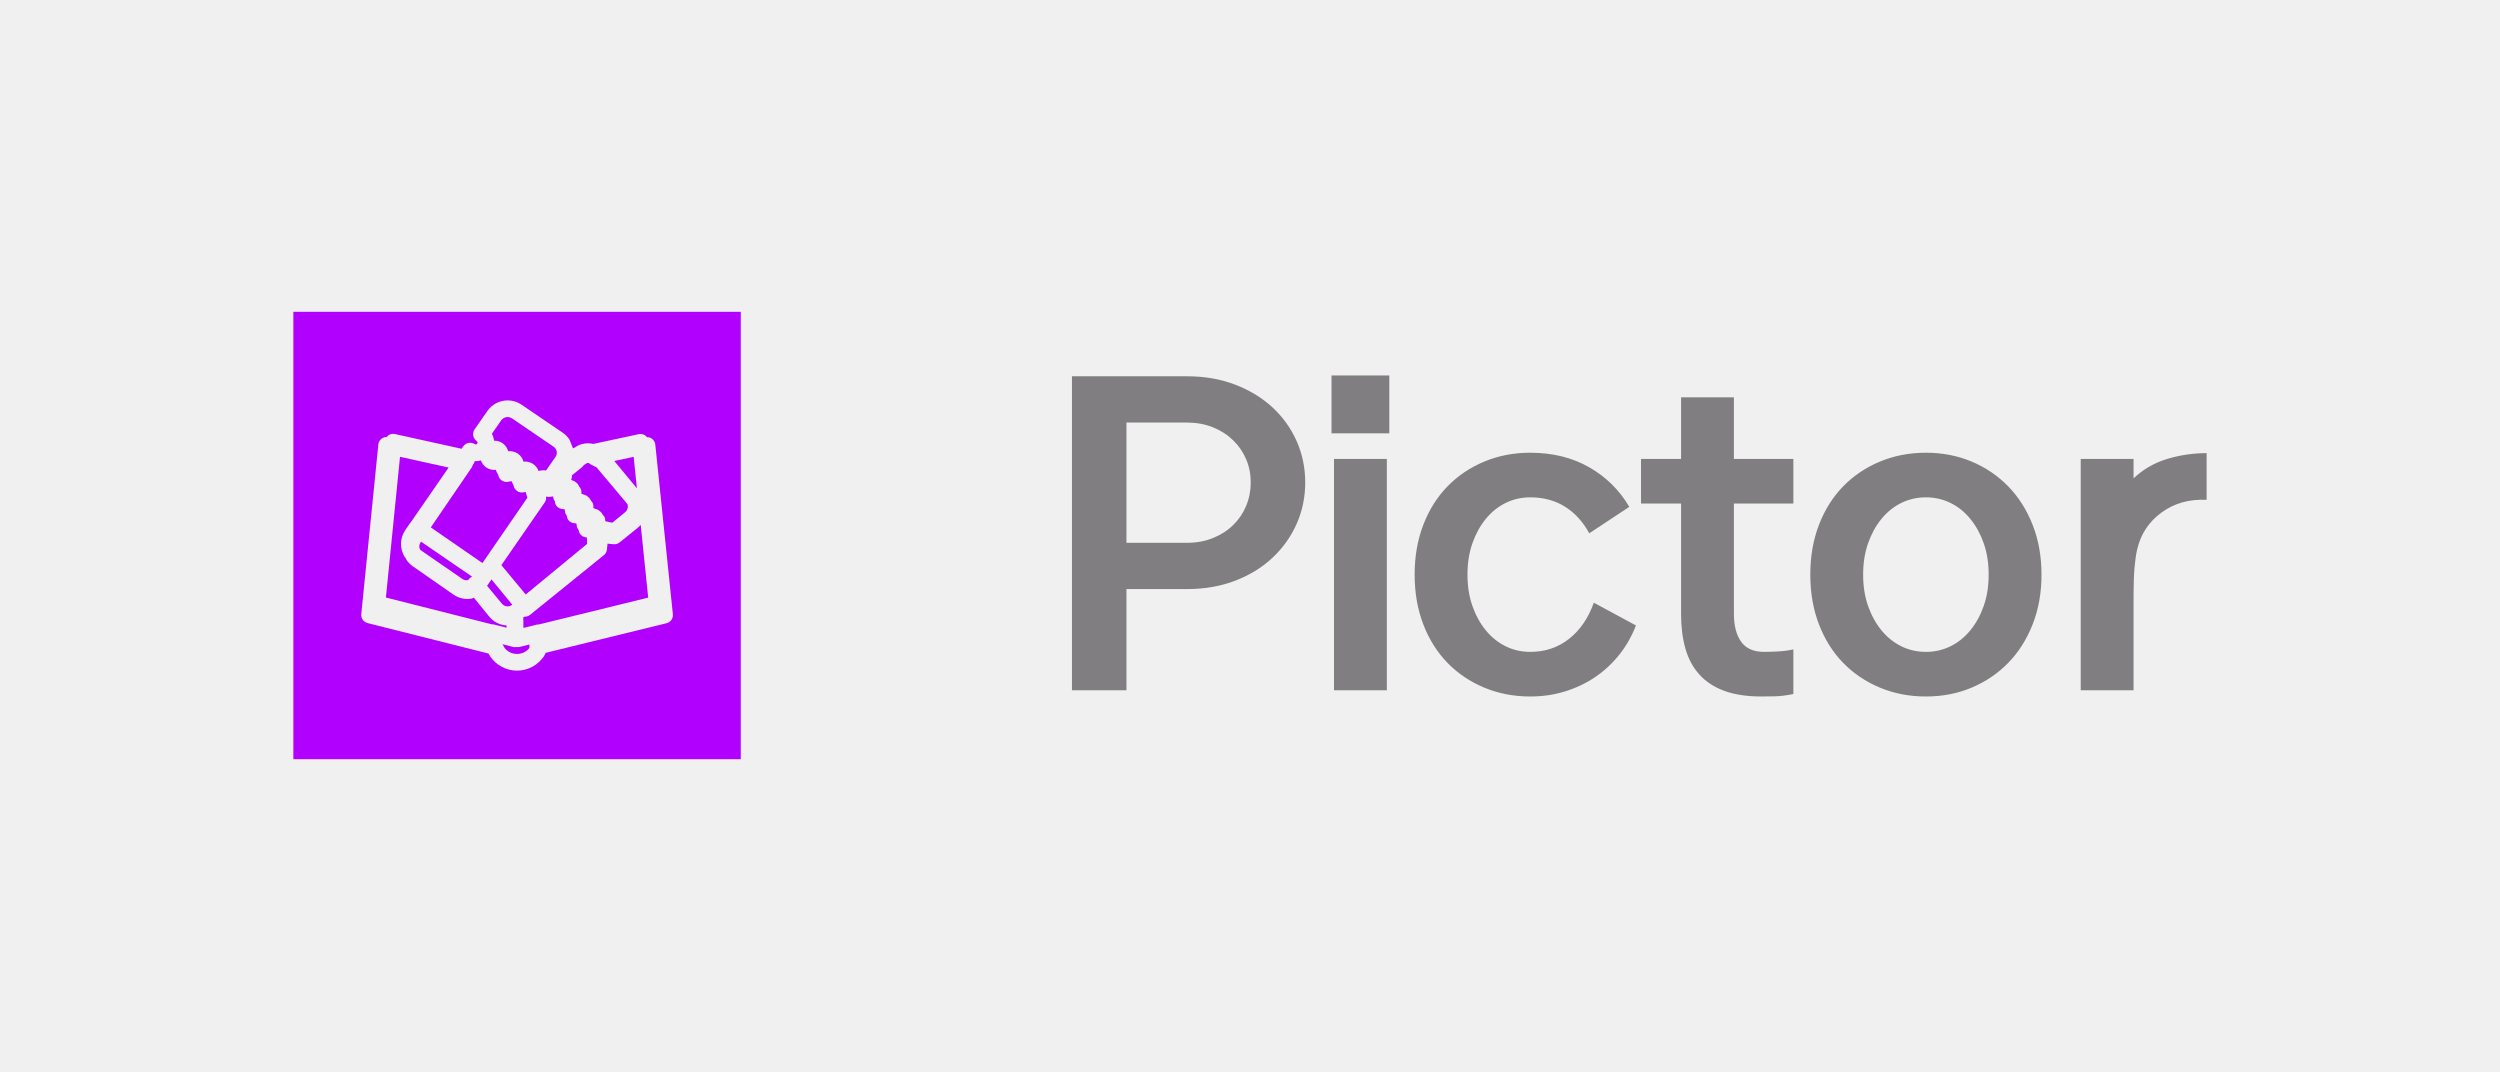
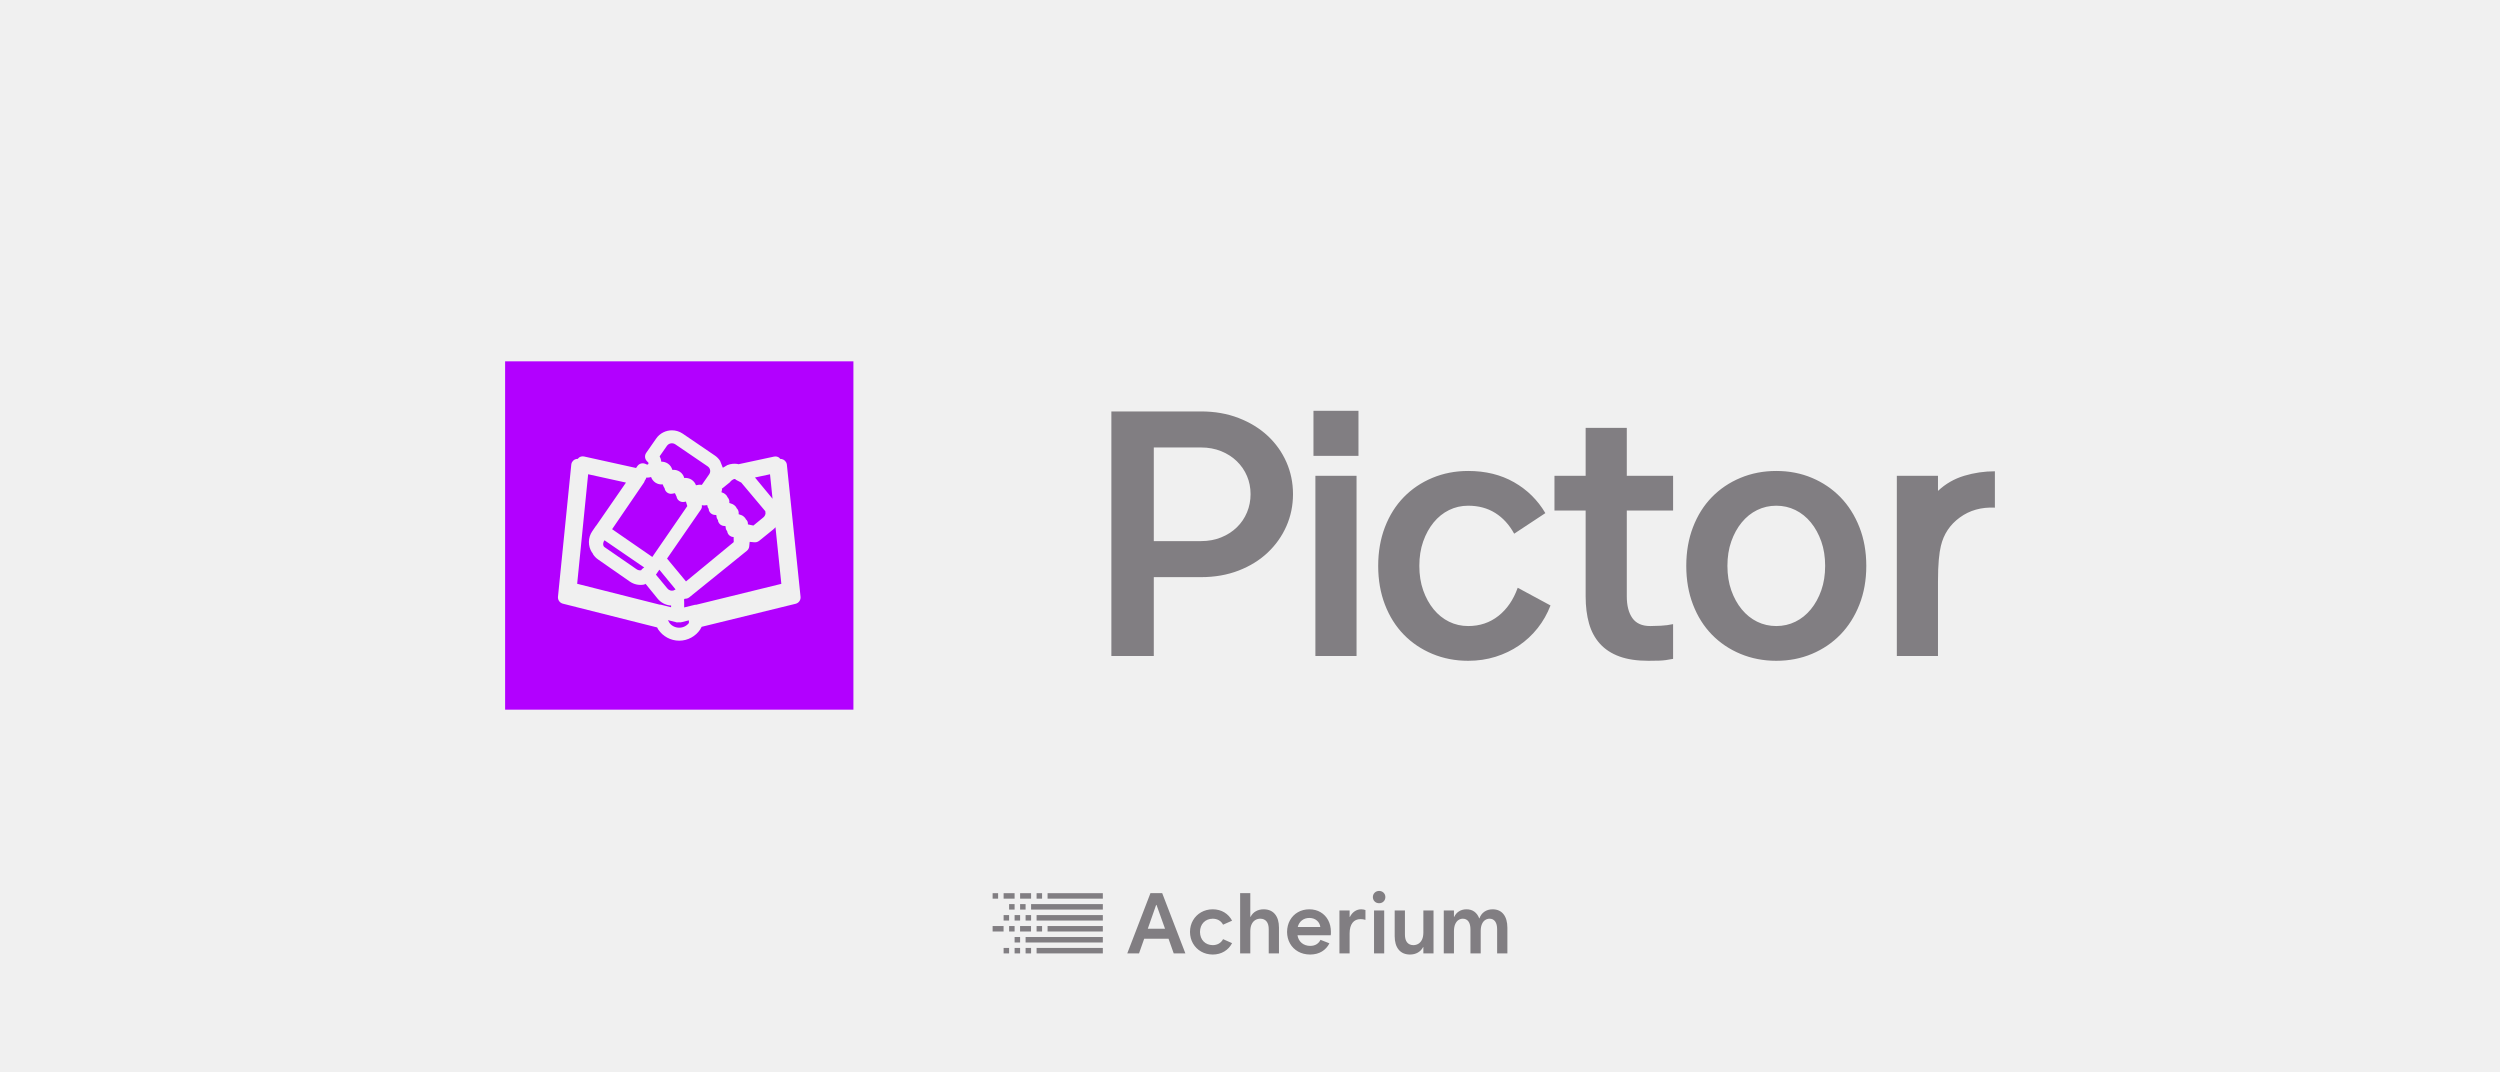
- <svg xmlns="http://www.w3.org/2000/svg" width="2710" height="1162" xml:space="preserve" overflow="hidden">
+ <svg xmlns="http://www.w3.org/2000/svg" width="4400" height="1886" xml:space="preserve" overflow="hidden">
  <defs>
    <clipPath id="clip0">
-       <rect x="845" y="362" width="2710" height="1162" />
+       <rect x="0" y="0" width="4400" height="1886" />
    </clipPath>
  </defs>
-   <g clip-path="url(#clip0)" transform="translate(-845 -362)">
-     <rect x="845" y="362" width="2710" height="1162" fill="#FFFFFF" fill-opacity="0" />
-     <path d="M1389.71 1060.35 1400.95 1063.19 1401.02 1063.19 1401.87 1063.5 1403.62 1063.43 1407.61 1063.43 1418.89 1060.63 1418.88 1060.68 1418.95 1064.26 1418.87 1064.4C1415.79 1068.34 1410.97 1070.87 1405.43 1070.87 1399.89 1070.87 1395.07 1068.34 1391.99 1064.4ZM1377.79 990.106 1400.38 1017.57 1397.62 1019C1394.54 1019.89 1391.18 1018.96 1389 1016.32 1389 1016.32 1389 1016.32 1388.99 1016.31L1373 997.015 1377.43 990.558 1377.57 990.417ZM1301.41 949.164 1356.71 987.052 1355.21 988.012C1354.16 988.686 1353.3 989.542 1352.63 990.512L1352.5 990.826 1352.35 990.887C1350.27 991.27 1348.05 990.827 1346.1 989.487L1346.11 989.497 1301.36 958.621 1300.31 957.539 1299.67 955.922C1299.29 953.869 1299.71 951.657 1301.03 949.726 1301.03 949.724 1301.03 949.722 1301.03 949.721ZM1539.5 930.956 1547.64 1009.82 1429.19 1038.9 1427.42 1038.97 1412.35 1042.66 1412.35 1035 1412.35 1035 1412.35 1034.79 1412.21 1034.82 1412.21 1034.38 1412.44 1034.26 1412.32 1034.11 1412.42 1034.06 1412.21 1033.69 1412.21 1031.36 1413.28 1030.5 1413.38 1030.52C1415.54 1030.64 1417.74 1029.98 1419.54 1028.52L1499.61 963.785C1501.5 962.263 1502.69 960.049 1502.93 957.64L1503.55 951.33 1510.08 951.95C1512.43 952.173 1514.78 951.467 1516.62 949.984L1516.88 949.771 1517.07 949.672 1536.35 934.084C1537.52 933.136 1538.53 932.058 1539.5 930.956ZM1437 900.142 1437.22 900.255C1438.33 900.582 1439.51 900.695 1440.68 900.577L1444.49 900.189 1445.14 903.127 1446.53 905.52 1446.73 907.482C1447.79 910.845 1450.78 913.418 1454.51 913.772L1457.06 914.015 1457.71 918.102 1459.5 921.334 1459.66 922.873C1460.72 926.236 1463.71 928.808 1467.44 929.163L1469.82 929.389 1470.5 933.628 1472.48 937.21 1472.59 938.26C1473.65 941.623 1476.64 944.195 1480.37 944.55L1481.21 944.63 1481.34 951.665 1414.88 1006.41 1388.49 974.62 1435.55 906.509C1436.26 905.482 1436.72 904.359 1436.96 903.208ZM1483.15 863.773 1484.87 865.17 1491.85 868.814 1525.32 908.65 1525.62 911.662C1525.41 913.768 1524.37 915.801 1522.53 917.32 1522.53 917.32 1522.53 917.323 1522.53 917.323L1508.72 928.639 1501.18 927.025 1500.85 923.85C1500.49 922.729 1499.93 921.696 1499.19 920.803L1498.49 920.229 1497.24 918.083C1496.02 916.6 1494.57 915.416 1492.99 914.52L1488.16 912.774 1488.23 911.97C1488.24 911.961 1488.24 911.951 1488.24 911.941 1488.47 909.453 1487.68 907.105 1486.21 905.32L1485.72 904.917 1484.38 902.5C1484.38 902.5 1484.38 902.499 1484.38 902.498 1483.16 901.027 1481.71 899.854 1480.13 898.966L1475.18 897.191 1475.25 896.489C1475.25 896.479 1475.26 896.469 1475.26 896.458 1475.49 893.971 1474.7 891.623 1473.23 889.838L1473.03 889.677 1471.54 886.984C1471.54 886.983 1471.54 886.983 1471.54 886.982 1470.46 885.676 1469.19 884.596 1467.82 883.74L1464.16 882.168 1464.16 882.159 1464.41 881.352 1464.41 881.349 1464.63 880.645C1465 879.479 1465.12 878.264 1465 877.072L1464.72 876.156 1465.21 877.067 1476.27 868.148 1477.23 866.787 1478.84 865.487 1478.84 865.487C1479.78 864.73 1480.81 864.2 1481.89 863.887ZM1366.26 861.082C1367.35 864.079 1369.3 866.781 1372.07 868.7 1372.09 868.715 1372.11 868.729 1372.13 868.744 1375.27 870.883 1378.95 871.656 1382.52 871.327 1383.01 873.049 1383.76 874.697 1384.78 876.184L1385.02 876.424 1385.13 877.031C1386.04 881.945 1390.76 885.192 1395.67 884.284 1395.69 884.281 1395.71 884.277 1395.73 884.274L1399.48 883.556 1401.37 887.573 1401.62 887.824 1401.75 888.499C1402.67 893.385 1407.36 896.613 1412.25 895.727L1414.77 895.272 1416.69 901.515 1369.64 969.896 1369.61 969.998 1367.98 972.362 1311.99 933.7 1356.48 868.54 1357.67 865.718 1358.75 864.126 1359.74 861.783 1361.61 861.896C1363.18 861.79 1364.73 861.5 1366.26 861.082ZM1531.88 857.227 1535.4 891.316 1510.92 861.717ZM1278.61 857.18 1331.3 868.798 1289.98 928.612 1289.42 929.151 1284.28 936.651C1284.28 936.657 1284.27 936.661 1284.27 936.667 1278.14 945.64 1278.31 957.224 1283.81 965.943L1284.75 966.92 1285.33 968.399C1287.15 971.29 1289.57 973.862 1292.54 975.914 1292.54 975.915 1292.54 975.915 1292.55 975.916L1336.61 1006.59C1342.51 1010.71 1349.65 1012.07 1356.24 1010.87L1359.54 1009.54 1358.87 1009.98 1358.89 1010 1358.8 1010.06 1375.36 1030.41C1375.36 1030.42 1375.37 1030.42 1375.37 1030.43 1379.92 1036 1386.41 1039.28 1393.06 1039.94 1393.41 1039.93 1393.77 1039.89 1394.12 1039.83L1394.12 1042.42 1379.86 1038.82 1378.05 1038.73 1263.33 1009.71ZM1393.72 814.207C1395.84 813.823 1398.13 814.248 1400.08 815.573L1444.91 846.105C1444.92 846.111 1444.93 846.116 1444.93 846.121 1448.83 848.755 1449.73 853.603 1447.07 857.409 1447.07 857.413 1447.07 857.417 1447.06 857.421L1436.95 871.959C1434.2 871.59 1431.44 871.792 1428.78 872.516 1427.68 869.545 1425.72 866.878 1422.95 864.999 1419.79 862.834 1416.08 862.052 1412.49 862.389 1411.5 858.955 1409.44 855.82 1406.32 853.699 1403.16 851.545 1399.46 850.758 1395.88 851.089 1394.89 847.659 1392.85 844.526 1389.74 842.413 1386.93 840.49 1383.69 839.635 1380.49 839.694 1380.22 837.069 1379.47 834.538 1378.19 832.192L1388.28 817.691C1389.61 815.783 1391.59 814.591 1393.72 814.207ZM1395.52 796.034C1387.03 795.969 1378.63 799.909 1373.45 807.328 1373.44 807.332 1373.44 807.337 1373.44 807.341L1359.47 827.421C1356.99 830.981 1357.39 835.798 1360.42 838.904L1362.53 841.074C1362.77 841.623 1362.81 842.229 1362.34 842.906L1362.2 843.236 1360.89 843.85 1358.13 842.679C1354.18 840.998 1349.59 842.328 1347.15 845.863L1345.35 848.465 1273.06 832.489C1271.84 832.219 1270.63 832.209 1269.47 832.423 1268.31 832.636 1267.22 833.073 1266.24 833.695L1263.98 835.849 1262.48 835.823C1259.02 836.464 1256.1 839.114 1255.29 842.774 1255.21 843.118 1255.16 843.466 1255.12 843.817L1236.61 1027.73C1236.16 1032.2 1239.05 1036.31 1243.4 1037.41L1374.66 1070.48 1376.35 1073.56C1382.69 1082.84 1393.4 1088.97 1405.43 1088.97 1417.46 1088.97 1428.17 1082.84 1434.51 1073.56L1436.67 1069.63 1567.54 1037.57C1571.93 1036.49 1574.85 1032.34 1574.39 1027.85L1555.35 843.942C1555.31 843.619 1555.26 843.298 1555.19 842.982 1554.41 839.316 1551.51 836.649 1548.05 835.986L1546.47 836.004 1544.26 833.874C1542.31 832.617 1539.89 832.102 1537.45 832.627L1487.97 843.25 1486.31 842.806C1484.2 842.502 1482.06 842.447 1479.94 842.646 1477.39 842.884 1474.87 843.487 1472.46 844.465L1466.92 847.769 1466.07 847.952 1462.37 838.61C1460.52 835.724 1458.07 833.163 1455.08 831.135L1410.25 800.6C1410.24 800.596 1410.23 800.591 1410.23 800.587 1405.74 797.551 1400.61 796.071 1395.52 796.034ZM1163 700 1648 700 1648 1185 1163 1185Z" fill="#B200FF" fill-rule="evenodd" />
-     <path d="M2932.67 901.124C2923.12 901.124 2914.25 903.14 2906.04 907.17 2897.84 911.2 2890.68 916.948 2884.56 924.413 2878.44 931.878 2873.59 940.686 2870.01 950.837 2866.44 960.99 2864.64 972.335 2864.64 984.876 2864.64 997.417 2866.44 1008.76 2870.01 1018.92 2873.59 1029.07 2878.44 1037.88 2884.56 1045.34 2890.68 1052.8 2897.84 1058.55 2906.04 1062.58 2914.25 1066.61 2923.12 1068.63 2932.67 1068.63 2942.22 1068.63 2951.09 1066.61 2959.3 1062.58 2967.5 1058.55 2974.67 1052.8 2980.78 1045.34 2986.9 1037.88 2991.75 1029.07 2995.33 1018.92 2998.91 1008.76 3000.7 997.417 3000.7 984.876 3000.7 972.335 2998.91 960.99 2995.33 950.837 2991.75 940.686 2986.9 931.878 2980.78 924.413 2974.67 916.948 2967.5 911.2 2959.3 907.17 2951.09 903.14 2942.22 901.124 2932.67 901.124ZM2291.04 859.471 2348.33 859.471 2348.33 1110.28 2291.04 1110.28ZM3237 853.201 3237 903.81C3218.2 902.914 3201.94 907.468 3188.22 917.471 3174.49 927.473 3165.69 940.686 3161.81 957.108 3160.62 961.885 3159.65 968.305 3158.91 976.367 3158.16 984.428 3157.79 994.58 3157.79 1006.82L3157.79 1110.28 3100.5 1110.28 3100.5 859.471 3157.79 859.471 3157.79 880.521C3168.23 870.668 3180.39 863.652 3194.26 859.471 3208.13 855.29 3222.38 853.201 3237 853.201ZM2932.67 852.752C2950.57 852.752 2967.13 855.962 2982.35 862.382 2997.56 868.802 3010.77 877.76 3021.96 889.255 3033.14 900.75 3041.95 914.634 3048.36 930.908 3054.78 947.181 3057.98 965.17 3057.98 984.876 3057.98 1004.58 3054.78 1022.57 3048.36 1038.84 3041.95 1055.12 3033.14 1069 3021.96 1080.5 3010.77 1091.99 2997.56 1100.95 2982.35 1107.37 2967.13 1113.79 2950.57 1117 2932.67 1117 2914.77 1117 2898.14 1113.79 2882.77 1107.37 2867.4 1100.95 2854.13 1091.99 2842.94 1080.5 2831.75 1069 2823.02 1055.12 2816.76 1038.84 2810.49 1022.57 2807.36 1004.58 2807.36 984.876 2807.36 965.17 2810.49 947.181 2816.76 930.908 2823.02 914.634 2831.75 900.75 2842.94 889.255 2854.13 877.76 2867.4 868.802 2882.77 862.382 2898.14 855.962 2914.77 852.752 2932.67 852.752ZM2503.77 852.752C2527.94 852.752 2549.2 857.978 2567.55 868.428 2585.9 878.879 2600.44 893.211 2611.18 911.425L2567.77 940.089C2560.91 927.548 2552.11 917.918 2541.37 911.2 2530.63 904.482 2518.09 901.124 2503.77 901.124 2494.23 901.124 2485.35 903.14 2477.15 907.17 2468.94 911.2 2461.78 916.948 2455.66 924.413 2449.55 931.878 2444.7 940.686 2441.12 950.837 2437.54 960.99 2435.75 972.335 2435.75 984.876 2435.75 997.417 2437.54 1008.76 2441.12 1018.92 2444.7 1029.07 2449.55 1037.88 2455.66 1045.34 2461.78 1052.8 2468.94 1058.55 2477.15 1062.58 2485.35 1066.61 2494.23 1068.63 2503.77 1068.63 2519.89 1068.63 2533.91 1063.93 2545.84 1054.52 2557.78 1045.12 2566.73 1032.05 2572.7 1015.33L2618.35 1039.97C2613.87 1051.61 2607.9 1062.14 2600.44 1071.54 2592.98 1080.95 2584.33 1089.01 2574.49 1095.73 2564.64 1102.45 2553.75 1107.67 2541.81 1111.4 2529.88 1115.13 2517.2 1117 2503.77 1117 2485.87 1117 2469.24 1113.79 2453.87 1107.37 2438.51 1100.95 2425.23 1091.99 2414.04 1080.5 2402.85 1069 2394.13 1055.12 2387.86 1038.84 2381.59 1022.57 2378.46 1004.58 2378.46 984.876 2378.46 965.17 2381.59 947.181 2387.86 930.908 2394.13 914.634 2402.85 900.75 2414.04 889.255 2425.23 877.76 2438.51 868.802 2453.87 862.382 2469.24 855.962 2485.87 852.752 2503.77 852.752ZM2066.08 820.057 2066.08 950.39 2131.87 950.39C2142.01 950.39 2151.33 948.674 2159.84 945.239 2168.34 941.805 2175.65 937.103 2181.77 931.131 2187.88 925.159 2192.58 918.218 2195.86 910.305 2199.15 902.393 2200.79 893.957 2200.79 884.999 2200.79 876.042 2199.15 867.682 2195.86 859.92 2192.58 852.155 2187.88 845.288 2181.77 839.316 2175.65 833.345 2168.34 828.642 2159.84 825.208 2151.33 821.775 2142.01 820.057 2131.87 820.057ZM2667.28 792.738 2724.56 792.738 2724.56 859.471 2789.01 859.471 2789.01 907.842 2724.56 907.842 2724.56 1027.42C2724.56 1040.26 2727.17 1050.34 2732.4 1057.66 2737.62 1064.97 2745.9 1068.63 2757.23 1068.63 2761.11 1068.63 2766.04 1068.48 2772 1068.18 2777.97 1067.88 2783.64 1067.14 2789.01 1065.94L2789.01 1114.31C2781.85 1115.8 2775.36 1116.63 2769.54 1116.78 2763.72 1116.93 2758.73 1117 2754.55 1117 2738.73 1117 2725.31 1114.98 2714.27 1110.95 2703.23 1106.92 2694.21 1101.03 2687.19 1093.26 2680.18 1085.5 2675.11 1076.09 2671.98 1065.05 2668.84 1054 2667.28 1041.46 2667.28 1027.42L2667.28 907.842 2623.86 907.842 2623.86 859.471 2667.28 859.471ZM2007 769.895 2131.87 769.895C2150.96 769.895 2168.42 772.956 2184.23 779.076 2200.04 785.199 2213.54 793.484 2224.73 803.935 2235.92 814.385 2244.57 826.552 2250.69 840.437 2256.8 854.32 2259.86 869.175 2259.86 884.999 2259.86 900.824 2256.8 915.679 2250.69 929.564 2244.57 943.449 2235.92 955.69 2224.73 966.289 2213.54 976.889 2200.04 985.251 2184.23 991.371 2168.42 997.492 2150.96 1000.55 2131.87 1000.55L2066.08 1000.55 2066.08 1110.28 2007 1110.28ZM2288.36 769 2351.01 769 2351.01 831.703 2288.36 831.703Z" fill="#817E82" fill-rule="evenodd" />
+   <g clip-path="url(#clip0)">
+     <rect x="0" y="0" width="4400" height="1886" fill="#FFFFFF" fill-opacity="0" />
+     <path d="M1175.55 1091.45 1189.75 1095.04 1189.83 1095.04 1190.91 1095.44 1193.12 1095.35 1198.17 1095.35 1212.42 1091.81 1212.41 1091.86 1212.5 1096.39 1212.4 1096.57C1208.51 1101.55 1202.42 1104.75 1195.41 1104.75 1188.41 1104.75 1182.32 1101.55 1178.43 1096.57ZM1160.47 1002.67 1189.03 1037.39 1185.54 1039.19C1181.65 1040.32 1177.4 1039.14 1174.65 1035.81 1174.65 1035.8 1174.64 1035.8 1174.64 1035.79L1154.42 1011.4 1160.02 1003.24 1160.2 1003.06ZM1063.94 950.923 1133.84 998.81 1131.94 1000.02C1130.61 1000.88 1129.52 1001.96 1128.68 1003.18L1128.51 1003.58 1128.32 1003.66C1125.69 1004.14 1122.88 1003.58 1120.42 1001.89L1120.44 1001.9 1063.88 962.876 1062.55 961.508 1061.74 959.464C1061.26 956.869 1061.8 954.074 1063.45 951.633 1063.46 951.631 1063.46 951.628 1063.46 951.627ZM1364.86 927.909 1375.16 1027.58 1225.44 1064.34 1223.2 1064.43 1204.15 1069.1 1204.15 1059.41 1204.15 1059.41 1204.15 1059.14 1203.99 1059.19 1203.99 1058.63 1204.27 1058.48 1204.13 1058.29 1204.25 1058.22 1203.99 1057.76 1203.99 1054.81 1205.33 1053.72 1205.46 1053.75C1208.19 1053.9 1210.97 1053.06 1213.25 1051.22L1314.45 969.403C1316.83 967.479 1318.34 964.681 1318.64 961.635L1319.43 953.661 1327.68 954.444C1330.66 954.726 1333.62 953.834 1335.94 951.96L1336.28 951.691 1336.52 951.565 1360.88 931.863C1362.37 930.664 1363.64 929.302 1364.86 927.909ZM1235.31 888.963 1235.59 889.106C1236.99 889.519 1238.48 889.663 1239.97 889.512L1244.78 889.022 1245.6 892.736 1247.36 895.76 1247.62 898.241C1248.96 902.491 1252.73 905.743 1257.45 906.191L1260.67 906.497 1261.49 911.663 1263.75 915.749 1263.96 917.693C1265.3 921.943 1269.07 925.195 1273.79 925.643L1276.79 925.929 1277.65 931.287 1280.16 935.813 1280.3 937.141C1281.64 941.391 1285.41 944.643 1290.13 945.091L1291.19 945.192 1291.35 954.084 1207.35 1023.28 1174 983.098 1233.48 897.011C1234.37 895.712 1234.97 894.292 1235.27 892.838ZM1293.64 842.995 1295.82 844.761 1304.64 849.367 1346.94 899.717 1347.32 903.523C1347.06 906.185 1345.74 908.755 1343.42 910.675 1343.42 910.675 1343.42 910.678 1343.42 910.678L1325.96 924.981 1316.43 922.941 1316.01 918.928C1315.56 917.511 1314.85 916.206 1313.91 915.077L1313.03 914.351 1311.45 911.64C1309.91 909.765 1308.08 908.268 1306.08 907.135L1299.97 904.929 1300.07 903.913C1300.07 903.901 1300.07 903.889 1300.07 903.876 1300.37 900.732 1299.37 897.764 1297.51 895.508L1296.89 894.998 1295.19 891.944C1295.19 891.944 1295.19 891.942 1295.19 891.941 1293.65 890.081 1291.83 888.599 1289.83 887.477L1283.57 885.233 1283.66 884.346C1283.66 884.333 1283.66 884.32 1283.67 884.307 1283.97 881.164 1282.96 878.196 1281.1 875.939L1280.85 875.736 1278.96 872.332C1278.96 872.331 1278.96 872.331 1278.96 872.33 1277.6 870.679 1276 869.315 1274.26 868.233L1269.64 866.245 1269.64 866.234 1269.96 865.213 1269.96 865.211 1270.24 864.321C1270.7 862.847 1270.85 861.311 1270.7 859.805L1270.35 858.646 1270.97 859.798 1284.94 848.525 1286.16 846.805 1288.19 845.162 1288.19 845.162C1289.38 844.205 1290.69 843.535 1292.05 843.139ZM1145.9 839.594C1147.28 843.382 1149.75 846.797 1153.24 849.223 1153.27 849.242 1153.3 849.26 1153.32 849.279 1157.29 851.982 1161.95 852.959 1166.46 852.544 1167.08 854.719 1168.03 856.803 1169.31 858.682L1169.62 858.986 1169.76 859.753C1170.91 865.963 1176.87 870.068 1183.08 868.92 1183.11 868.916 1183.13 868.911 1183.15 868.907L1187.89 868 1190.28 873.077 1190.6 873.395 1190.76 874.248C1191.92 880.422 1197.85 884.502 1204.03 883.383L1207.21 882.808 1209.65 890.699 1150.18 977.126 1150.14 977.255 1148.08 980.244 1077.31 931.378 1133.54 849.021 1135.05 845.454 1136.42 843.442 1137.66 840.481 1140.02 840.623C1142 840.489 1143.98 840.123 1145.9 839.594ZM1355.23 834.722 1359.68 877.807 1328.75 840.397ZM1035.13 834.663 1101.72 849.347 1049.49 924.946 1048.79 925.628 1042.29 935.107C1042.28 935.114 1042.28 935.12 1042.27 935.127 1034.53 946.468 1034.74 961.11 1041.7 972.129L1042.89 973.365 1043.61 975.234C1045.92 978.888 1048.97 982.139 1052.73 984.732 1052.73 984.733 1052.73 984.733 1052.74 984.735L1108.43 1023.51C1115.89 1028.71 1124.91 1030.44 1133.24 1028.92L1137.41 1027.24 1136.57 1027.79 1136.59 1027.81 1136.47 1027.88 1157.4 1053.61C1157.41 1053.62 1157.41 1053.63 1157.42 1053.64 1163.17 1060.67 1171.37 1064.82 1179.77 1065.66 1180.22 1065.64 1180.67 1065.59 1181.12 1065.52L1181.12 1068.79 1163.09 1064.24 1160.81 1064.13 1015.81 1027.45ZM1180.61 780.348C1183.29 779.862 1186.18 780.4 1188.66 782.074L1245.31 820.665C1245.32 820.672 1245.33 820.679 1245.34 820.685 1250.26 824.014 1251.4 830.142 1248.05 834.952 1248.04 834.957 1248.04 834.963 1248.03 834.967L1235.25 853.342C1231.77 852.876 1228.28 853.131 1224.93 854.046 1223.53 850.292 1221.05 846.921 1217.56 844.545 1213.56 841.809 1208.87 840.821 1204.33 841.246 1203.08 836.906 1200.48 832.944 1196.53 830.263 1192.55 827.54 1187.87 826.546 1183.34 826.964 1182.09 822.629 1179.51 818.669 1175.58 815.999 1172.03 813.568 1167.94 812.488 1163.88 812.562 1163.54 809.244 1162.61 806.045 1160.98 803.079L1173.74 784.752C1175.42 782.341 1177.92 780.834 1180.61 780.348ZM1182.89 757.379C1172.15 757.297 1161.54 762.277 1154.99 771.653 1154.98 771.659 1154.98 771.665 1154.98 771.671L1137.32 797.049C1134.19 801.549 1134.69 807.638 1138.52 811.563L1141.19 814.305C1141.49 815 1141.54 815.765 1140.95 816.622L1140.77 817.039 1139.11 817.814 1135.63 816.334C1130.64 814.21 1124.84 815.892 1121.75 820.358L1119.48 823.648 1028.11 803.455C1026.57 803.114 1025.03 803.102 1023.57 803.371 1022.11 803.641 1020.72 804.193 1019.49 804.98L1016.63 807.702 1014.74 807.668C1010.36 808.48 1006.67 811.829 1005.65 816.454 1005.55 816.89 1005.48 817.33 1005.44 817.773L982.039 1050.22C981.47 1055.87 985.124 1061.07 990.623 1062.46L1156.52 1104.26 1158.65 1108.15C1166.67 1119.88 1180.21 1127.62 1195.41 1127.62 1210.62 1127.62 1224.16 1119.88 1232.17 1108.15L1234.9 1103.18 1400.3 1062.66C1405.85 1061.3 1409.54 1056.05 1408.96 1050.37L1384.89 817.931C1384.85 817.523 1384.79 817.117 1384.7 816.718 1383.71 812.085 1380.04 808.714 1375.67 807.875L1373.68 807.898 1370.88 805.206C1368.42 803.617 1365.36 802.966 1362.27 803.629L1299.73 817.057 1297.64 816.495C1294.97 816.111 1292.27 816.042 1289.59 816.292 1286.37 816.593 1283.18 817.356 1280.13 818.591L1273.13 822.768 1272.05 823 1267.38 811.192C1265.04 807.544 1261.95 804.307 1258.16 801.744L1201.5 763.151C1201.49 763.145 1201.48 763.139 1201.47 763.134 1195.8 759.297 1189.32 757.426 1182.89 757.379ZM889 636 1502 636 1502 1249 889 1249Z" fill="#B200FF" fill-rule="evenodd" />
+     <path d="M3126.26 890.053C3114.19 890.053 3102.97 892.602 3092.59 897.698 3082.22 902.793 3073.17 910.061 3065.44 919.499 3057.7 928.937 3051.57 940.074 3047.05 952.909 3042.52 965.745 3040.26 980.091 3040.26 995.947 3040.26 1011.8 3042.52 1026.15 3047.05 1038.99 3051.57 1051.82 3057.7 1062.96 3065.44 1072.4 3073.17 1081.83 3082.22 1089.1 3092.59 1094.2 3102.97 1099.29 3114.19 1101.84 3126.26 1101.84 3138.33 1101.84 3149.55 1099.29 3159.92 1094.2 3170.3 1089.1 3179.35 1081.83 3187.08 1072.4 3194.81 1062.96 3200.94 1051.82 3205.47 1038.99 3210 1026.15 3212.26 1011.8 3212.26 995.947 3212.26 980.091 3210 965.745 3205.47 952.909 3200.94 940.074 3194.81 928.937 3187.08 919.499 3179.35 910.061 3170.3 902.793 3159.92 897.698 3149.55 892.602 3138.33 890.053 3126.26 890.053ZM2315.09 837.388 2387.52 837.388 2387.52 1154.51 2315.09 1154.51ZM3511 829.461 3511 893.449C3487.24 892.317 3466.68 898.074 3449.33 910.722 3431.98 923.368 3420.85 940.074 3415.95 960.838 3414.44 966.877 3413.21 974.995 3412.27 985.188 3411.32 995.38 3410.85 1008.22 3410.85 1023.69L3410.85 1154.51 3338.43 1154.51 3338.43 837.388 3410.85 837.388 3410.85 864.003C3424.06 851.545 3439.43 842.675 3456.97 837.388 3474.51 832.102 3492.52 829.461 3511 829.461ZM3126.26 828.894C3148.89 828.894 3169.82 832.952 3189.06 841.069 3208.3 849.187 3224.99 860.513 3239.14 875.046 3253.28 889.58 3264.41 907.135 3272.52 927.711 3280.63 948.286 3284.68 971.031 3284.68 995.947 3284.68 1020.86 3280.63 1043.61 3272.52 1064.18 3264.41 1084.76 3253.28 1102.31 3239.14 1116.85 3224.99 1131.38 3208.3 1142.71 3189.06 1150.82 3169.82 1158.94 3148.89 1163 3126.26 1163 3103.63 1163 3082.6 1158.94 3063.17 1150.82 3043.75 1142.71 3026.96 1131.38 3012.82 1116.85 2998.67 1102.31 2987.64 1084.76 2979.72 1064.18 2971.8 1043.61 2967.83 1020.86 2967.83 995.947 2967.83 971.031 2971.8 948.286 2979.72 927.711 2987.64 907.135 2998.67 889.58 3012.82 875.046 3026.96 860.513 3043.75 849.187 3063.17 841.069 3082.6 832.952 3103.63 828.894 3126.26 828.894ZM2584.04 828.894C2614.59 828.894 2641.46 835.501 2664.66 848.714 2687.86 861.927 2706.25 880.048 2719.83 903.078L2664.94 939.319C2656.27 923.463 2645.14 911.287 2631.56 902.793 2617.98 894.299 2602.14 890.053 2584.04 890.053 2571.96 890.053 2560.74 892.602 2550.37 897.698 2540 902.793 2530.95 910.061 2523.21 919.499 2515.48 928.937 2509.35 940.074 2504.82 952.909 2500.3 965.745 2498.03 980.091 2498.03 995.947 2498.03 1011.8 2500.3 1026.15 2504.82 1038.99 2509.35 1051.82 2515.48 1062.96 2523.21 1072.4 2530.95 1081.83 2540 1089.1 2550.37 1094.2 2560.74 1099.29 2571.96 1101.84 2584.04 1101.84 2604.4 1101.84 2622.13 1095.9 2637.22 1084 2652.31 1072.11 2663.63 1055.6 2671.17 1034.45L2728.88 1065.6C2723.22 1080.32 2715.68 1093.63 2706.25 1105.52 2696.82 1117.42 2685.88 1127.61 2673.43 1136.1 2660.98 1144.6 2647.22 1151.2 2632.13 1155.92 2617.04 1160.64 2601.01 1163 2584.04 1163 2561.4 1163 2540.38 1158.94 2520.95 1150.82 2501.52 1142.71 2484.74 1131.38 2470.59 1116.85 2456.45 1102.31 2445.41 1084.76 2437.49 1064.18 2429.57 1043.61 2425.61 1020.86 2425.61 995.947 2425.61 971.031 2429.57 948.286 2437.49 927.711 2445.41 907.135 2456.45 889.58 2470.59 875.046 2484.74 860.513 2501.52 849.187 2520.95 841.069 2540.38 832.952 2561.4 828.894 2584.04 828.894ZM2030.68 787.555 2030.68 952.344 2113.86 952.344C2126.68 952.344 2138.47 950.174 2149.22 945.831 2159.97 941.489 2169.21 935.544 2176.94 927.993 2184.68 920.443 2190.62 911.666 2194.77 901.661 2198.92 891.658 2200.99 880.992 2200.99 869.666 2200.99 858.34 2198.92 847.77 2194.77 837.956 2190.62 828.138 2184.68 819.456 2176.94 811.906 2169.21 804.355 2159.97 798.41 2149.22 794.068 2138.47 789.727 2126.68 787.555 2113.86 787.555ZM2790.74 753.013 2863.16 753.013 2863.16 837.388 2944.64 837.388 2944.64 898.547 2863.16 898.547 2863.16 1049.74C2863.16 1065.98 2866.46 1078.72 2873.06 1087.97 2879.67 1097.22 2890.13 1101.84 2904.47 1101.84 2909.37 1101.84 2915.59 1101.65 2923.14 1101.28 2930.68 1100.9 2937.85 1099.95 2944.64 1098.45L2944.64 1159.6C2935.58 1161.49 2927.38 1162.53 2920.03 1162.72 2912.67 1162.91 2906.35 1163 2901.07 1163 2881.08 1163 2864.1 1160.45 2850.15 1155.36 2836.19 1150.26 2824.78 1142.8 2815.92 1132.99 2807.05 1123.17 2800.64 1111.28 2796.68 1097.31 2792.72 1083.34 2790.74 1067.49 2790.74 1049.74L2790.74 898.547 2735.86 898.547 2735.86 837.388 2790.74 837.388ZM1956 724.132 2113.86 724.132C2138 724.132 2160.07 728.001 2180.06 735.74 2200.05 743.481 2217.12 753.957 2231.26 767.17 2245.41 780.384 2256.35 795.767 2264.08 813.323 2271.81 830.876 2275.68 849.658 2275.68 869.666 2275.68 889.674 2271.81 908.456 2264.08 926.012 2256.35 943.567 2245.41 959.045 2231.26 972.446 2217.12 985.848 2200.05 996.42 2180.06 1004.16 2160.07 1011.9 2138 1015.77 2113.86 1015.77L2030.68 1015.77 2030.68 1154.51 1956 1154.51ZM2311.7 723 2390.91 723 2390.91 802.279 2311.7 802.279Z" fill="#817E82" fill-rule="evenodd" />
+     <path d="M2304.4 1615.58C2299.21 1615.64 2294.82 1617.09 2291.24 1619.94 2287.65 1622.78 2285.24 1626.65 2284.01 1631.54L2323.77 1631.54C2323.19 1626.9 2321.18 1623.11 2317.75 1620.16 2314.31 1617.2 2309.86 1615.68 2304.4 1615.58ZM2454.64 1602.41 2472.68 1602.41 2472.68 1644.72C2472.64 1650.74 2473.9 1655.36 2476.46 1658.56 2479.02 1661.76 2482.7 1663.39 2487.5 1663.46 2490.68 1663.44 2493.58 1662.66 2496.22 1661.12 2498.87 1659.57 2500.99 1657.2 2502.6 1653.98 2504.21 1650.77 2505.04 1646.66 2505.11 1641.64L2505.11 1602.41 2523.01 1602.41 2523.01 1677.95 2505.11 1677.95 2505.11 1666.82 2504.67 1666.82C2502.58 1670.93 2499.54 1674.14 2495.55 1676.46 2491.57 1678.78 2486.88 1679.96 2481.49 1680 2472.85 1679.91 2466.22 1677.02 2461.6 1671.34 2456.97 1665.67 2454.65 1657.77 2454.64 1647.64ZM2418.3 1602.41 2436.2 1602.41 2436.2 1677.95 2418.3 1677.95ZM2580.96 1600.36C2586.44 1600.38 2591.07 1601.77 2594.85 1604.52 2598.64 1607.27 2601.49 1611.2 2603.41 1616.31L2603.85 1616.31C2605.51 1611.39 2608.36 1607.51 2612.4 1604.68 2616.44 1601.85 2621.37 1600.41 2627.18 1600.36 2635.41 1600.45 2641.76 1603.34 2646.22 1609.01 2650.69 1614.69 2652.95 1622.59 2653 1632.71L2653 1677.95 2634.95 1677.95 2634.95 1635.64C2634.96 1629.61 2633.81 1625 2631.51 1621.79 2629.22 1618.59 2625.96 1616.96 2621.75 1616.9 2618.92 1616.91 2616.33 1617.68 2613.98 1619.19 2611.62 1620.7 2609.73 1623.03 2608.29 1626.18 2606.86 1629.32 2606.11 1633.36 2606.05 1638.27L2606.05 1677.95 2588 1677.95 2588 1635.64C2587.97 1629.61 2586.8 1625 2584.49 1621.79 2582.18 1618.59 2578.9 1616.96 2574.65 1616.9 2571.85 1616.91 2569.27 1617.69 2566.91 1619.24 2564.56 1620.78 2562.66 1623.16 2561.21 1626.37 2559.77 1629.58 2559.02 1633.7 2558.95 1638.71L2558.95 1677.95 2541.05 1677.95 2541.05 1602.41 2558.95 1602.41 2558.95 1613.53 2559.54 1613.53C2561.41 1609.43 2564.19 1606.22 2567.88 1603.9 2571.57 1601.58 2575.93 1600.4 2580.96 1600.36ZM2395.72 1600.36C2397.04 1600.36 2398.32 1600.48 2399.57 1600.71 2400.81 1600.95 2402.03 1601.27 2403.2 1601.67L2403.2 1618.95C2401.76 1618.51 2400.31 1618.18 2398.84 1617.96 2397.38 1617.74 2395.94 1617.63 2394.54 1617.63 2388.39 1617.67 2383.66 1619.84 2380.37 1624.14 2377.07 1628.43 2375.39 1634.61 2375.32 1642.67L2375.32 1677.95 2357.42 1677.95 2357.42 1602.41 2375.32 1602.41 2375.32 1613.68 2375.91 1613.68C2377.93 1609.57 2380.65 1606.33 2384.08 1603.97 2387.5 1601.61 2391.38 1600.4 2395.72 1600.36ZM2304.4 1600.36C2311.96 1600.42 2318.59 1602.15 2324.28 1605.54 2329.97 1608.93 2334.41 1613.61 2337.59 1619.57 2340.77 1625.54 2342.38 1632.4 2342.4 1640.18 2342.44 1641.17 2342.43 1642.15 2342.37 1643.13 2342.31 1644.11 2342.22 1645.08 2342.11 1646.03L2283.57 1646.03C2284.5 1651.81 2286.98 1656.36 2291 1659.69 2295.01 1663.01 2300.02 1664.71 2306.02 1664.77 2310.36 1664.74 2314.06 1663.8 2317.1 1661.93 2320.15 1660.06 2322.47 1657.45 2324.06 1654.09L2339.76 1660.24C2336.72 1666.34 2332.33 1671.15 2326.59 1674.65 2320.84 1678.15 2313.94 1679.93 2305.87 1680 2297.82 1679.93 2290.76 1678.18 2284.69 1674.75 2278.62 1671.32 2273.88 1666.62 2270.47 1660.65 2267.06 1654.68 2265.31 1647.86 2265.23 1640.18 2265.32 1632.4 2267.05 1625.54 2270.41 1619.57 2273.78 1613.61 2278.39 1608.93 2284.25 1605.54 2290.11 1602.15 2296.83 1600.42 2304.4 1600.36ZM2134.42 1600.36C2142.15 1600.42 2148.95 1602.23 2154.82 1605.77 2160.69 1609.32 2165.24 1614.2 2168.46 1620.41L2152.61 1627.44C2150.83 1624.09 2148.4 1621.51 2145.3 1619.7 2142.21 1617.89 2138.58 1616.95 2134.42 1616.9 2127.71 1617.05 2122.33 1619.22 2118.27 1623.43 2114.21 1627.64 2112.11 1633.22 2111.97 1640.18 2112.11 1647.13 2114.21 1652.71 2118.27 1656.92 2122.33 1661.13 2127.71 1663.31 2134.42 1663.46 2138.58 1663.4 2142.21 1662.47 2145.3 1660.66 2148.4 1658.84 2150.83 1656.26 2152.61 1652.91L2168.46 1659.94C2165.24 1666.16 2160.69 1671.04 2154.82 1674.58 2148.95 1678.13 2142.15 1679.93 2134.42 1680 2126.74 1679.93 2119.91 1678.17 2113.91 1674.72 2107.92 1671.27 2103.18 1666.56 2099.71 1660.59 2096.24 1654.62 2094.46 1647.81 2094.37 1640.18 2094.46 1632.54 2096.24 1625.74 2099.71 1619.77 2103.18 1613.8 2107.92 1609.09 2113.91 1605.64 2119.91 1602.19 2126.74 1600.43 2134.42 1600.36ZM2034.77 1592.74 2020.09 1634.61 2050.46 1634.61 2035.5 1592.74ZM2182.63 1571.95 2200.53 1571.95 2200.53 1613.53 2201.12 1613.53C2203.14 1609.43 2206.14 1606.22 2210.1 1603.9 2214.07 1601.58 2218.75 1600.4 2224.15 1600.36 2232.79 1600.45 2239.42 1603.34 2244.04 1609.01 2248.67 1614.69 2250.99 1622.59 2251 1632.71L2251 1677.95 2232.96 1677.95 2232.96 1635.64C2233 1629.61 2231.74 1625 2229.18 1621.79 2226.62 1618.59 2222.94 1616.96 2218.14 1616.9 2214.96 1616.91 2212.06 1617.69 2209.41 1619.24 2206.77 1620.78 2204.65 1623.16 2203.04 1626.37 2201.43 1629.58 2200.6 1633.7 2200.53 1638.71L2200.53 1677.95 2182.63 1677.95ZM2024.79 1571.95 2045.48 1571.95 2086.26 1677.95 2065.72 1677.95 2056.63 1652.18 2013.78 1652.18 2004.69 1677.95 1984 1677.95ZM2427.25 1568C2430.44 1568.1 2433.05 1569.15 2435.09 1571.14 2437.14 1573.13 2438.19 1575.7 2438.26 1578.83 2438.19 1582.01 2437.14 1584.6 2435.09 1586.61 2433.05 1588.62 2430.44 1589.64 2427.25 1589.67 2424.07 1589.64 2421.45 1588.62 2419.41 1586.61 2417.37 1584.6 2416.32 1582.01 2416.25 1578.83 2416.32 1575.7 2417.37 1573.13 2419.41 1571.14 2421.45 1569.15 2424.07 1568.1 2427.25 1568Z" fill="#817E82" fill-rule="evenodd" />
+     <path d="M1824.39 1668.36 1941 1668.36 1941 1678 1824.39 1678ZM1805.04 1668.36 1814.71 1668.36 1814.71 1678 1805.04 1678ZM1785.69 1668.36 1795.37 1668.36 1795.37 1678 1785.69 1678ZM1766.35 1668.36 1776.02 1668.36 1776.02 1678 1766.35 1678ZM1805.04 1649.14 1941 1649.14 1941 1658.78 1805.04 1658.78ZM1785.69 1649.14 1795.37 1649.14 1795.37 1658.78 1785.69 1658.78ZM1843.73 1629.82 1941 1629.82 1941 1639.45 1843.73 1639.45ZM1824.39 1629.82 1834.06 1629.82 1834.06 1639.45 1824.39 1639.45ZM1795.31 1629.82 1814.6 1629.82 1814.6 1639.45 1795.31 1639.45ZM1776.02 1629.82 1785.69 1629.82 1785.69 1639.45 1776.02 1639.45ZM1747 1629.82 1766.29 1629.82 1766.29 1639.45 1747 1639.45ZM1824.39 1610.55 1941 1610.55 1941 1620.18 1824.39 1620.18ZM1805.04 1610.55 1814.71 1610.55 1814.71 1620.18 1805.04 1620.18ZM1785.69 1610.55 1795.37 1610.55 1795.37 1620.18 1785.69 1620.18ZM1766.35 1610.55 1776.02 1610.55 1776.02 1620.18 1766.35 1620.18ZM1814.71 1591.22 1941 1591.22 1941 1600.86 1814.71 1600.86ZM1795.37 1591.22 1805.04 1591.22 1805.04 1600.86 1795.37 1600.86ZM1776.02 1591.22 1785.69 1591.22 1785.69 1600.86 1776.02 1600.86ZM1843.73 1572 1941 1572 1941 1581.64 1843.73 1581.64ZM1824.39 1572 1834.06 1572 1834.06 1581.64 1824.39 1581.64ZM1795.37 1572 1814.71 1572 1814.71 1581.64 1795.37 1581.64ZM1766.35 1572 1785.69 1572 1785.69 1581.64 1766.35 1581.64ZM1747 1572 1756.67 1572 1756.67 1581.64 1747 1581.64Z" fill="#817E82" fill-rule="evenodd" />
  </g>
</svg>
